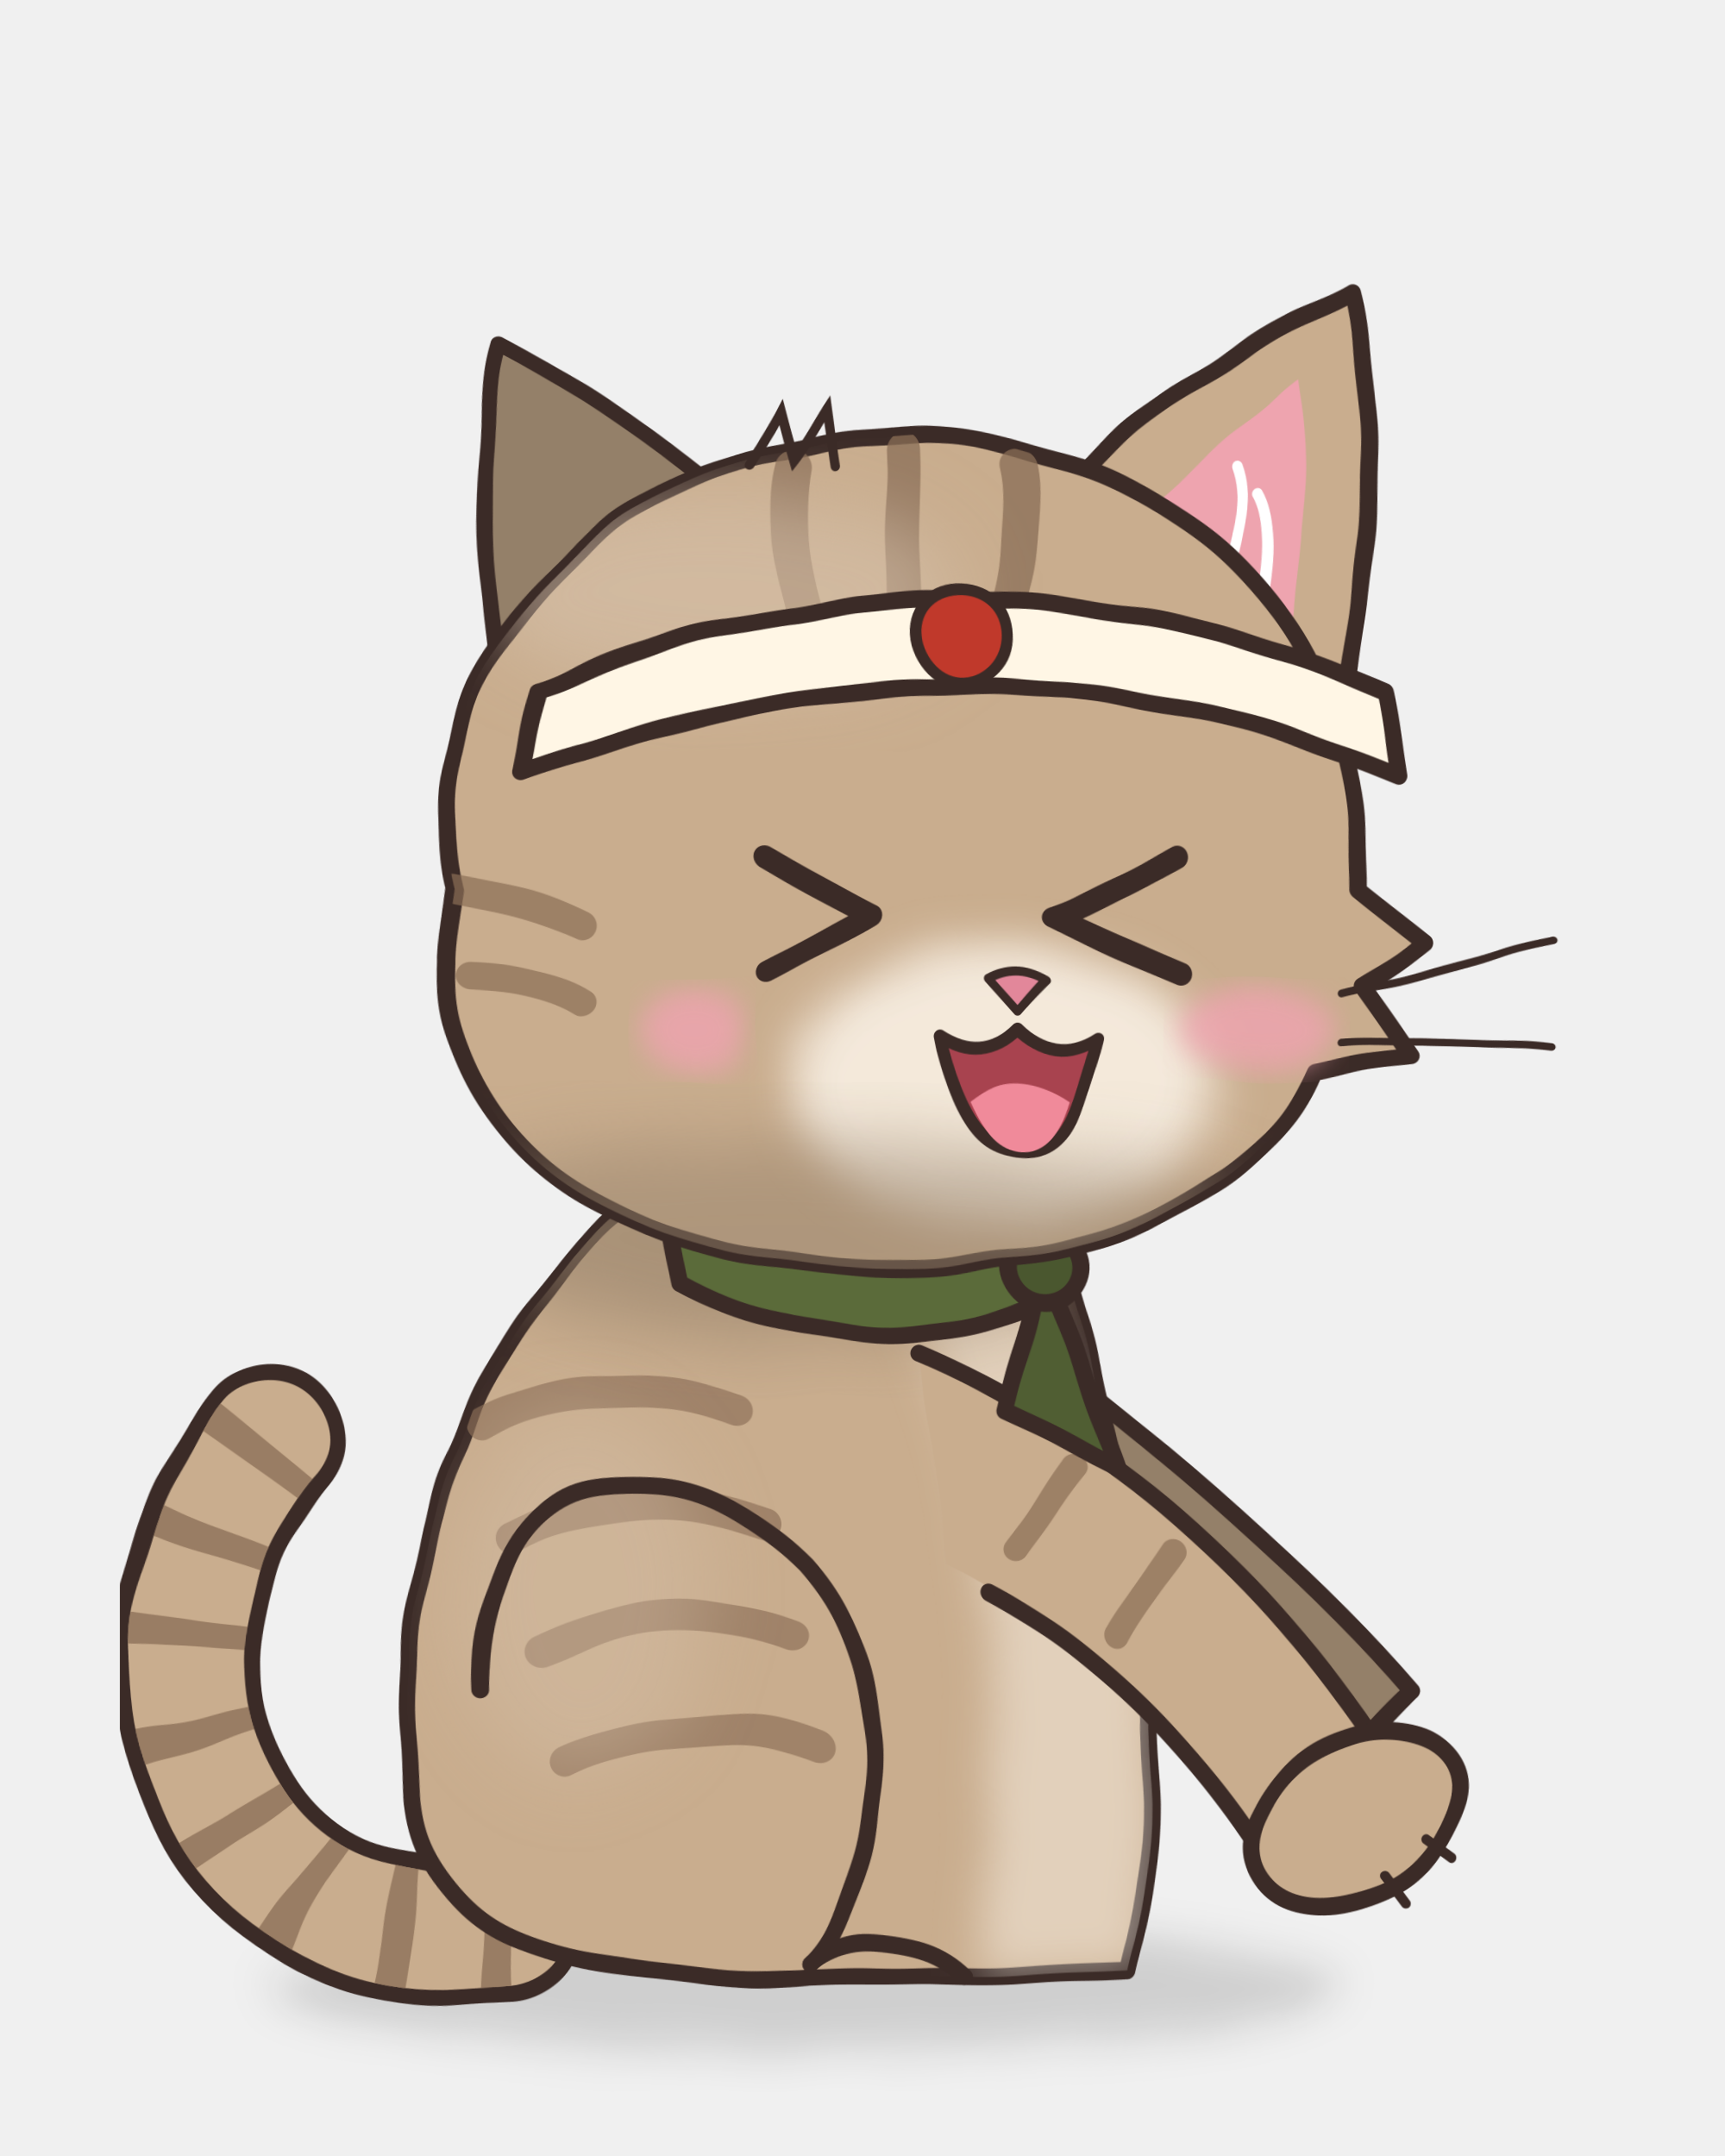
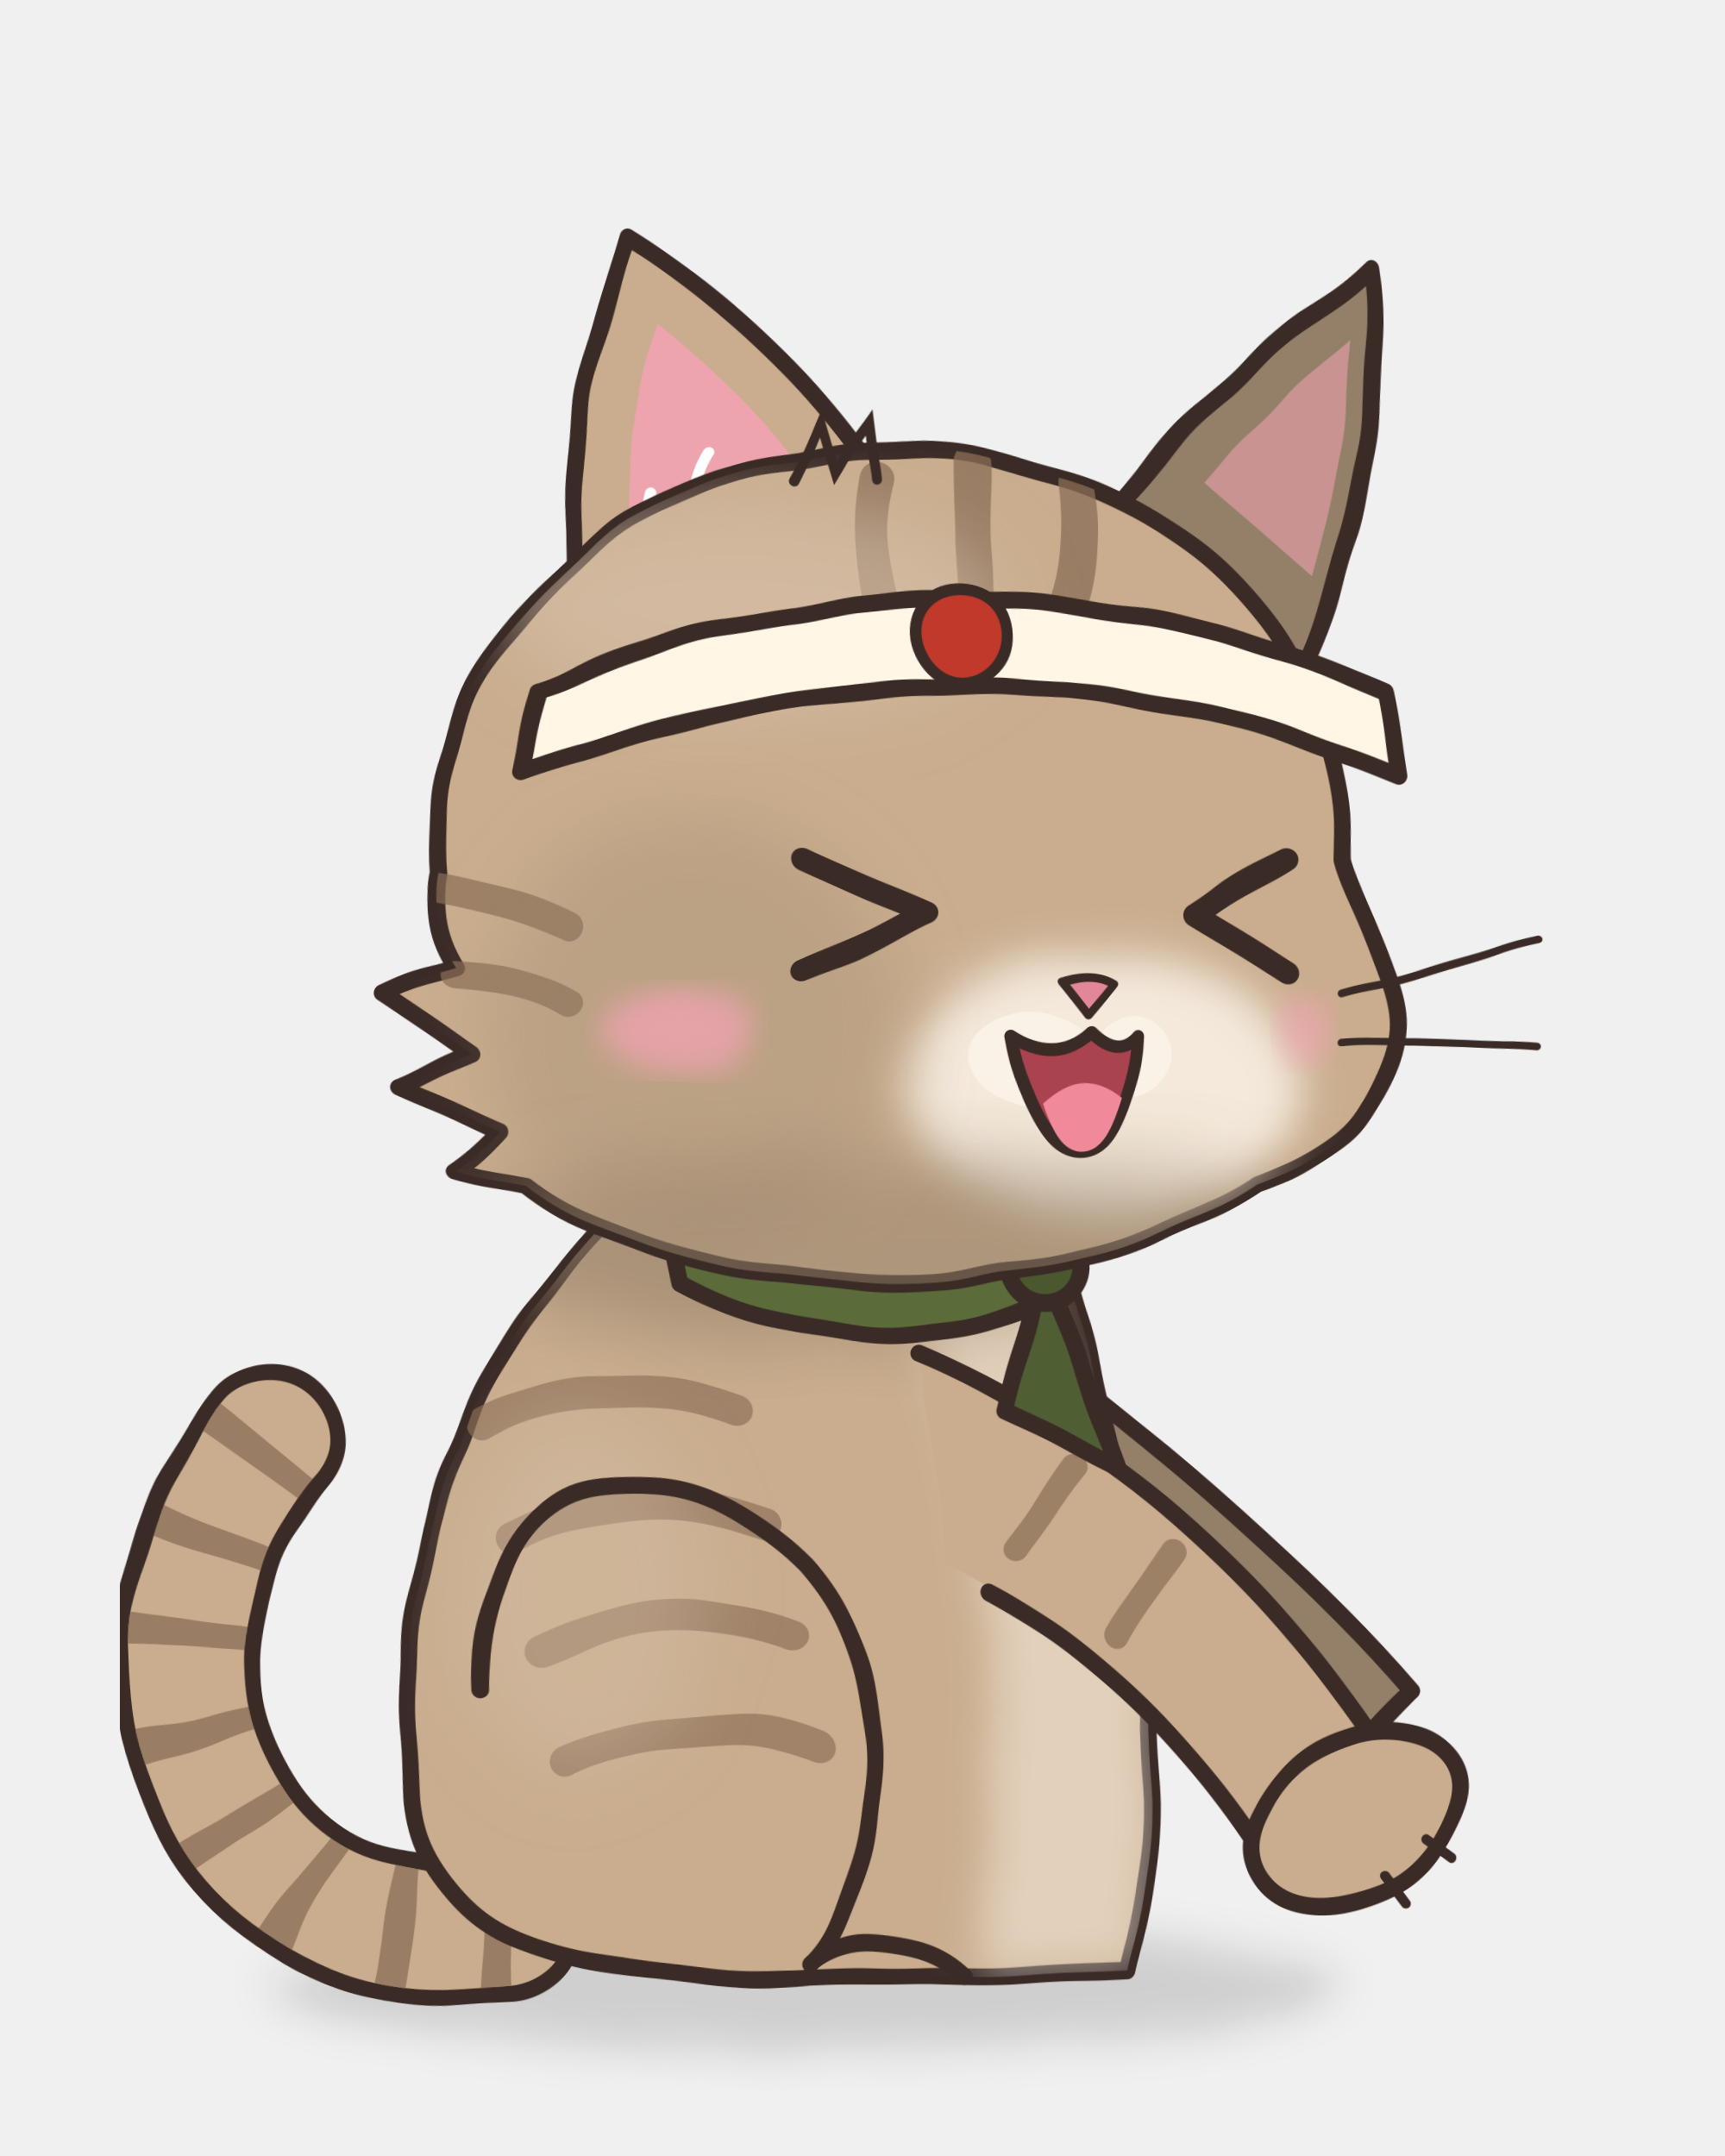
<svg xmlns="http://www.w3.org/2000/svg" viewBox="-104 -252 208 260">
  <defs>
    <filter id="ink" x="-5%" y="-5%" width="110%" height="110%">
      <feTurbulence type="fractalNoise" baseFrequency=".05" numOctaves="2" seed="3" result="n" />
      <feDisplacementMap in="SourceGraphic" in2="n" scale="2.2" />
    </filter>
    <filter id="pencil">
      <feTurbulence type="fractalNoise" baseFrequency="1.1 .35" numOctaves="2" seed="5" />
      <feColorMatrix values="0 0 0 0 .25  0 0 0 0 .2  0 0 0 0 .18  0 0 0 .22 -.02" />
      <feComposite in2="SourceGraphic" operator="in" />
    </filter>
    <filter id="blur1">
      <feGaussianBlur stdDeviation="1" />
    </filter>
    <filter id="blur2">
      <feGaussianBlur stdDeviation="2" />
    </filter>
    <filter id="blur3" x="-30%" y="-30%" width="160%" height="160%">
      <feGaussianBlur stdDeviation="3" />
    </filter>
    <filter id="blur4" x="-30%" y="-30%" width="160%" height="160%">
      <feGaussianBlur stdDeviation="5" />
    </filter>
  </defs>
  <g transform="translate(0 -150) scale(.85) translate(-120 -94)">
    <defs>
      <clipPath id="hssamuraiwhiteexcited">
-         <path d="M62 100 C56 62 88 36 126 36 C164 36 192 62 190 100 L200 108 L191 114 L198 124 L184 126 C174 146 150 154 124 154 C98 154 74 146 64 126 C60 118 60 108 62 100 Z" />
+         <path d="M60 98 C58 60 90 38 124 38 C160 38 188 60 188 96 C190 104 196 112 196 120 C196 130 188 138 176 142 C164 150 144 156 124 156 C102 156 82 150 72 142 L62 140 L68 134 L54 128 L64 123 L52 115 L62 111 C59 106 59 102 60 98 Z" />
      </clipPath>
      <clipPath id="bssamuraiwhiteexcited">
        <path d="M100 138 C68 150 52 194 56 228 C58 250 80 256 112 254 L158 254 C164 232 160 196 150 158 Z" />
      </clipPath>
    </defs>
    <g filter="url(#ink)">
      <ellipse cx="112" cy="256" rx="76" ry="9" fill="#000" opacity=".14" filter="url(#blur3)" />
      <path d="M70 248 C22 252 14 204 36 178" stroke="#3b2b27" stroke-width="21" fill="none" stroke-linecap="round" />
      <path d="M70 248 C22 252 14 204 36 178" stroke="#c9ad8e" stroke-width="16.5" fill="none" stroke-linecap="round" />
      <path d="M70 248 C22 252 14 204 36 178" stroke="#8a6d55" stroke-width="16.5" fill="none" stroke-dasharray="4 10" opacity=".75" />
      <path d="M150 170 C168 184 186 200 198 214 L186 226 C174 214 158 200 146 192 Z" stroke="#3b2b27" stroke-width="2.4" stroke-linejoin="round" stroke-linecap="round" fill="#948069" />
      <path d="M100 138 C68 150 52 194 56 228 C58 250 80 256 112 254 L158 254 C164 232 160 196 150 158 Z" stroke="#3b2b27" stroke-width="2.4" stroke-linejoin="round" stroke-linecap="round" fill="#c9ad8e" />
      <g clip-path="url(#bssamuraiwhiteexcited)">
        <path d="M126 140 C150 150 166 200 160 254 L136 254 C142 210 136 170 120 146Z" fill="#fbf3e8" opacity=".5" filter="url(#blur3)" />
        <path d="M66 176 q18 -8 36 -2" stroke="#8a6d55" stroke-width="4.5" fill="none" stroke-linecap="round" opacity=".65" />
        <path d="M70 192 q18 -8 36 -2" stroke="#8a6d55" stroke-width="4.5" fill="none" stroke-linecap="round" opacity=".65" />
        <path d="M74 208 q18 -8 36 -2" stroke="#8a6d55" stroke-width="4.5" fill="none" stroke-linecap="round" opacity=".65" />
        <path d="M78 224 q18 -8 36 -2" stroke="#8a6d55" stroke-width="4.5" fill="none" stroke-linecap="round" opacity=".65" />
        <ellipse cx="110" cy="150" rx="44" ry="14" fill="#948069" opacity=".6" filter="url(#blur4)" />
        <ellipse cx="80" cy="200" rx="18" ry="26" fill="#d8c3ad" opacity=".35" filter="url(#blur4)" />
      </g>
      <path d="M66 214 C64 182 92 176 112 196 C126 212 124 240 112 252" fill="none" stroke="#3b2b27" stroke-width="2.4" stroke-linejoin="round" stroke-linecap="round" />
      <path d="M112 252 C116 248 128 248 134 254" fill="none" stroke="#3b2b27" stroke-width="2.4" stroke-linejoin="round" stroke-linecap="round" />
      <path d="M128 166 C152 176 176 196 192 220 L176 236 C164 218 148 204 132 196 Z" fill="#c9ad8e" />
      <path d="M128 166 C152 176 176 196 192 220" fill="none" stroke="#3b2b27" stroke-width="2.4" stroke-linejoin="round" stroke-linecap="round" />
      <path d="M176 236 C164 218 150 206 138 200" fill="none" stroke="#3b2b27" stroke-width="2.4" stroke-linejoin="round" stroke-linecap="round" />
      <path d="M150 182 l-8 12 M164 194 l-8 12" stroke="#8a6d55" stroke-width="3.5" stroke-linecap="round" opacity=".7" />
      <ellipse cx="190" cy="232" rx="16" ry="11" stroke="#3b2b27" stroke-width="2.4" stroke-linejoin="round" stroke-linecap="round" fill="#c9ad8e" transform="rotate(-30 190 232)" />
      <path d="M194 240 l3 4 M200 235 l4 3" stroke="#3b2b27" stroke-width="1.4" fill="none" stroke-linecap="round" />
      <path d="M92 144 Q122 160 150 148 L148 158 Q120 170 94 156 Z" stroke="#3b2b27" stroke-width="2.4" stroke-linejoin="round" stroke-linecap="round" fill="#5b6b3a" />
      <path d="M146 154 L156 182 L140 174 Z" stroke="#3b2b27" stroke-width="2.4" stroke-linejoin="round" stroke-linecap="round" fill="#505e33" />
      <circle cx="146" cy="154" r="5" stroke="#3b2b27" stroke-width="2.4" stroke-linejoin="round" stroke-linecap="round" fill="#4a572f" />
-       <g transform="translate(12 6) scale(.9) translate(6 4)">
-         <path d="M60 82 C54 58 52 34 57 15 C76 25 92 37 103 49 Z" stroke="#3b2b27" stroke-width="2.4" stroke-linejoin="round" stroke-linecap="round" fill="#948069" />
+       <path d="M154 48 C166 34 180 20 192 12 C194 32 190 52 182 70 Z" stroke="#3b2b27" stroke-width="2.4" stroke-linejoin="round" stroke-linecap="round" fill="#948069" />
+       <path d="M168 42 C176 34 184 27 189 22 C189 34 187 46 184 56 Z" fill="#f2a3b3" opacity=".55" />
+       <path d="M80 72 C77 50 79 28 87 8 C103 18 117 32 126 48 Z" stroke="#3b2b27" stroke-width="2.4" stroke-linejoin="round" stroke-linecap="round" fill="#c9ad8e" />
+       <path d="M88 62 C86 46 87 32 91 20 C101 28 109 36 116 48 Z" fill="#f2a3b3" opacity=".9" />
+       <path d="M96 54 q-1 -10 2 -16 M102 56 q0 -9 4 -13 M91 56 q-2 -8 -1 -12" stroke="#fff" stroke-width="1.6" fill="none" stroke-linecap="round" />
+       <path d="M60 98 C58 60 90 38 124 38 C160 38 188 60 188 96 C190 104 196 112 196 120 C196 130 188 138 176 142 C164 150 144 156 124 156 C102 156 82 150 72 142 L62 140 L68 134 L54 128 L64 123 L52 115 L62 111 C59 106 59 102 60 98 Z" stroke="#3b2b27" stroke-width="2.4" stroke-linejoin="round" stroke-linecap="round" fill="#c9ad8e" />
+       <g clip-path="url(#hssamuraiwhiteexcited)">
+         <path d="M122 42 q-2 10 2 22 M136 40 v24 M150 42 q2 10 -2 21" stroke="#8a6d55" stroke-width="5" fill="none" stroke-linecap="round" opacity=".75" />
+         <path d="M60 100 q10 1 18 5 M62 112 q10 0 16 4" stroke="#8a6d55" stroke-width="4" fill="none" stroke-linecap="round" opacity=".7" />
+         <ellipse cx="154.031" cy="128" rx="28" ry="19" fill="#fbf3e8" opacity=".85" filter="url(#blur3)" />
+         <ellipse cx="104" cy="60" rx="36" ry="15" fill="#d8c3ad" opacity=".55" filter="url(#blur4)" />
+         <ellipse cx="96" cy="120" rx="30" ry="30" fill="#948069" opacity=".25" filter="url(#blur4)" />
+         <ellipse cx="124" cy="152" rx="70" ry="14" fill="#948069" opacity=".5" filter="url(#blur4)" />
      </g>
-       <g transform="translate(6 0)">
-         <path d="M 180 82 C 186 58 188 34 183 15 C 164 25 148 37 137 49 Z" stroke="#3b2b27" stroke-width="2.4" stroke-linejoin="round" stroke-linecap="round" fill="#c9ad8e" />
-         <path d="M 173 72 C 177 54 178 40 176 28 C 165 36 156 44 148 52 Z" fill="#f2a3b3" opacity=".9" />
-         <path d="M166 56 q3 -10 1 -16 M171 58 q2 -9 -1 -14" stroke="#fff" stroke-width="1.6" fill="none" stroke-linecap="round" />
-       </g>
-       <path d="M62 100 C56 62 88 36 126 36 C164 36 192 62 190 100 L200 108 L191 114 L198 124 L184 126 C174 146 150 154 124 154 C98 154 74 146 64 126 C60 118 60 108 62 100 Z" stroke="#3b2b27" stroke-width="2.4" stroke-linejoin="round" stroke-linecap="round" fill="#c9ad8e" />
-       <g clip-path="url(#hssamuraiwhiteexcited)">
-         <path d="M110 40 q-2 10 2 22 M126 38 v24 M142 40 q2 10 -2 22" stroke="#8a6d55" stroke-width="5" fill="none" stroke-linecap="round" opacity=".75" />
-         <path d="M62 100 q10 1 18 5 M64 112 q10 0 16 4" stroke="#8a6d55" stroke-width="4" fill="none" stroke-linecap="round" opacity=".7" />
-         <ellipse cx="140" cy="128" rx="30" ry="20" fill="#fbf3e8" opacity=".85" filter="url(#blur3)" />
-         <ellipse cx="100" cy="58" rx="34" ry="14" fill="#d8c3ad" opacity=".55" filter="url(#blur4)" />
-         <ellipse cx="110" cy="150" rx="70" ry="14" fill="#948069" opacity=".5" filter="url(#blur4)" />
-       </g>
-       <path d="M104 40 l4 -8 l2 7 l5 -7 l1 8" stroke="#3b2b27" stroke-width="1.4" fill="none" stroke-linecap="round" />
-       <path d="M106.62 96 L121.38 104 L106.62 112" stroke="#3b2b27" fill="none" stroke-linecap="round" stroke-linejoin="round" stroke-width="3.2" />
-       <path d="M165.0 96 L147.0 104 L165.0 112" stroke="#3b2b27" fill="none" stroke-linecap="round" stroke-linejoin="round" stroke-width="3.2" />
-       <ellipse cx="96" cy="120" rx="7.7" ry="6" fill="#f2a3b3" opacity=".75" filter="url(#blur2)" />
-       <ellipse cx="176" cy="120" rx="11" ry="6" fill="#f2a3b3" opacity=".75" filter="url(#blur2)" />
-       <path d="M138 113 Q142 111 146 113 L142 117.5 Z" fill="#e2879a" stroke="#3b2b27" stroke-width="1.2" stroke-linejoin="round" />
-       <path d="M131 121 Q137 125 142 120 Q147 125 153 121 Q150 137 142 137 Q134 137 131 121 Z" fill="#a8434f" stroke="#3b2b27" stroke-width="1.8" stroke-linejoin="round" />
-       <path d="M135 130 Q142 125 149 130 Q146 137 142 137 Q138 137 135 130 Z" fill="#f08a9a" />
-       <path d="M188 115 q16 -3.2 30 -7.6" stroke="#3b2b27" stroke-width="1.1" fill="none" stroke-linecap="round" />
-       <path d="M188 122 q16 -0.4 30 0.8" stroke="#3b2b27" stroke-width="1.1" fill="none" stroke-linecap="round" />
+       <path d="M110 42 l4 -8 l2 7 l5 -7 l1 8" stroke="#3b2b27" stroke-width="1.4" fill="none" stroke-linecap="round" />
+       <path d="M111.65 96 L129.65 104 L111.65 112" stroke="#3b2b27" fill="none" stroke-linecap="round" stroke-linejoin="round" stroke-width="3.2" />
+       <path d="M180.251 96 L167.224 104 L180.251 112" stroke="#3b2b27" fill="none" stroke-linecap="round" stroke-linejoin="round" stroke-width="3.2" />
+       <ellipse cx="93.954" cy="120" rx="11" ry="6" fill="#f2a3b3" opacity=".75" filter="url(#blur2)" />
+       <ellipse cx="182.868" cy="120" rx="4" ry="5" fill="#f2a3b3" opacity=".6" filter="url(#blur2)" />
+       <ellipse cx="144.031" cy="124" rx="9" ry="6.5" fill="#fbf3e8" opacity=".9" />
+       <ellipse cx="158.031" cy="124" rx="6" ry="6" fill="#fbf3e8" opacity=".9" />
+       <path d="M148.031 113 Q152.031 111 155.031 113 L151.531 117.5 Z" fill="#e2879a" stroke="#3b2b27" stroke-width="1.2" stroke-linejoin="round" />
+       <path d="M141.031 121 Q147.031 125 152.031 120 Q156.031 124 159.031 121 Q158.031 137 151.031 137 Q144.031 137 141.031 121 Z" fill="#a8434f" stroke="#3b2b27" stroke-width="1.8" stroke-linejoin="round" />
+       <path d="M145.031 130 Q151.031 125 157.031 130 Q155.031 137 151.031 137 Q147.031 137 145.031 130 Z" fill="#f08a9a" />
+       <path d="M188 115 q14 -3.2 28 -7.6" stroke="#3b2b27" stroke-width="1.1" fill="none" stroke-linecap="round" />
+       <path d="M188 122 q14 -0.4 28 0.8" stroke="#3b2b27" stroke-width="1.1" fill="none" stroke-linecap="round" />
      <g transform="translate(14 0)">
        <path d="M60 72 Q120 46 180 72 L182 84 Q120 58 58 84 Z" stroke="#3b2b27" stroke-width="2.4" stroke-linejoin="round" stroke-linecap="round" fill="#fff6e5" />
        <circle cx="120" cy="64" r="6.5" fill="#c0392b" stroke="#3b2b27" stroke-width="1.6" />
      </g>
    </g>
  </g>
</svg>
